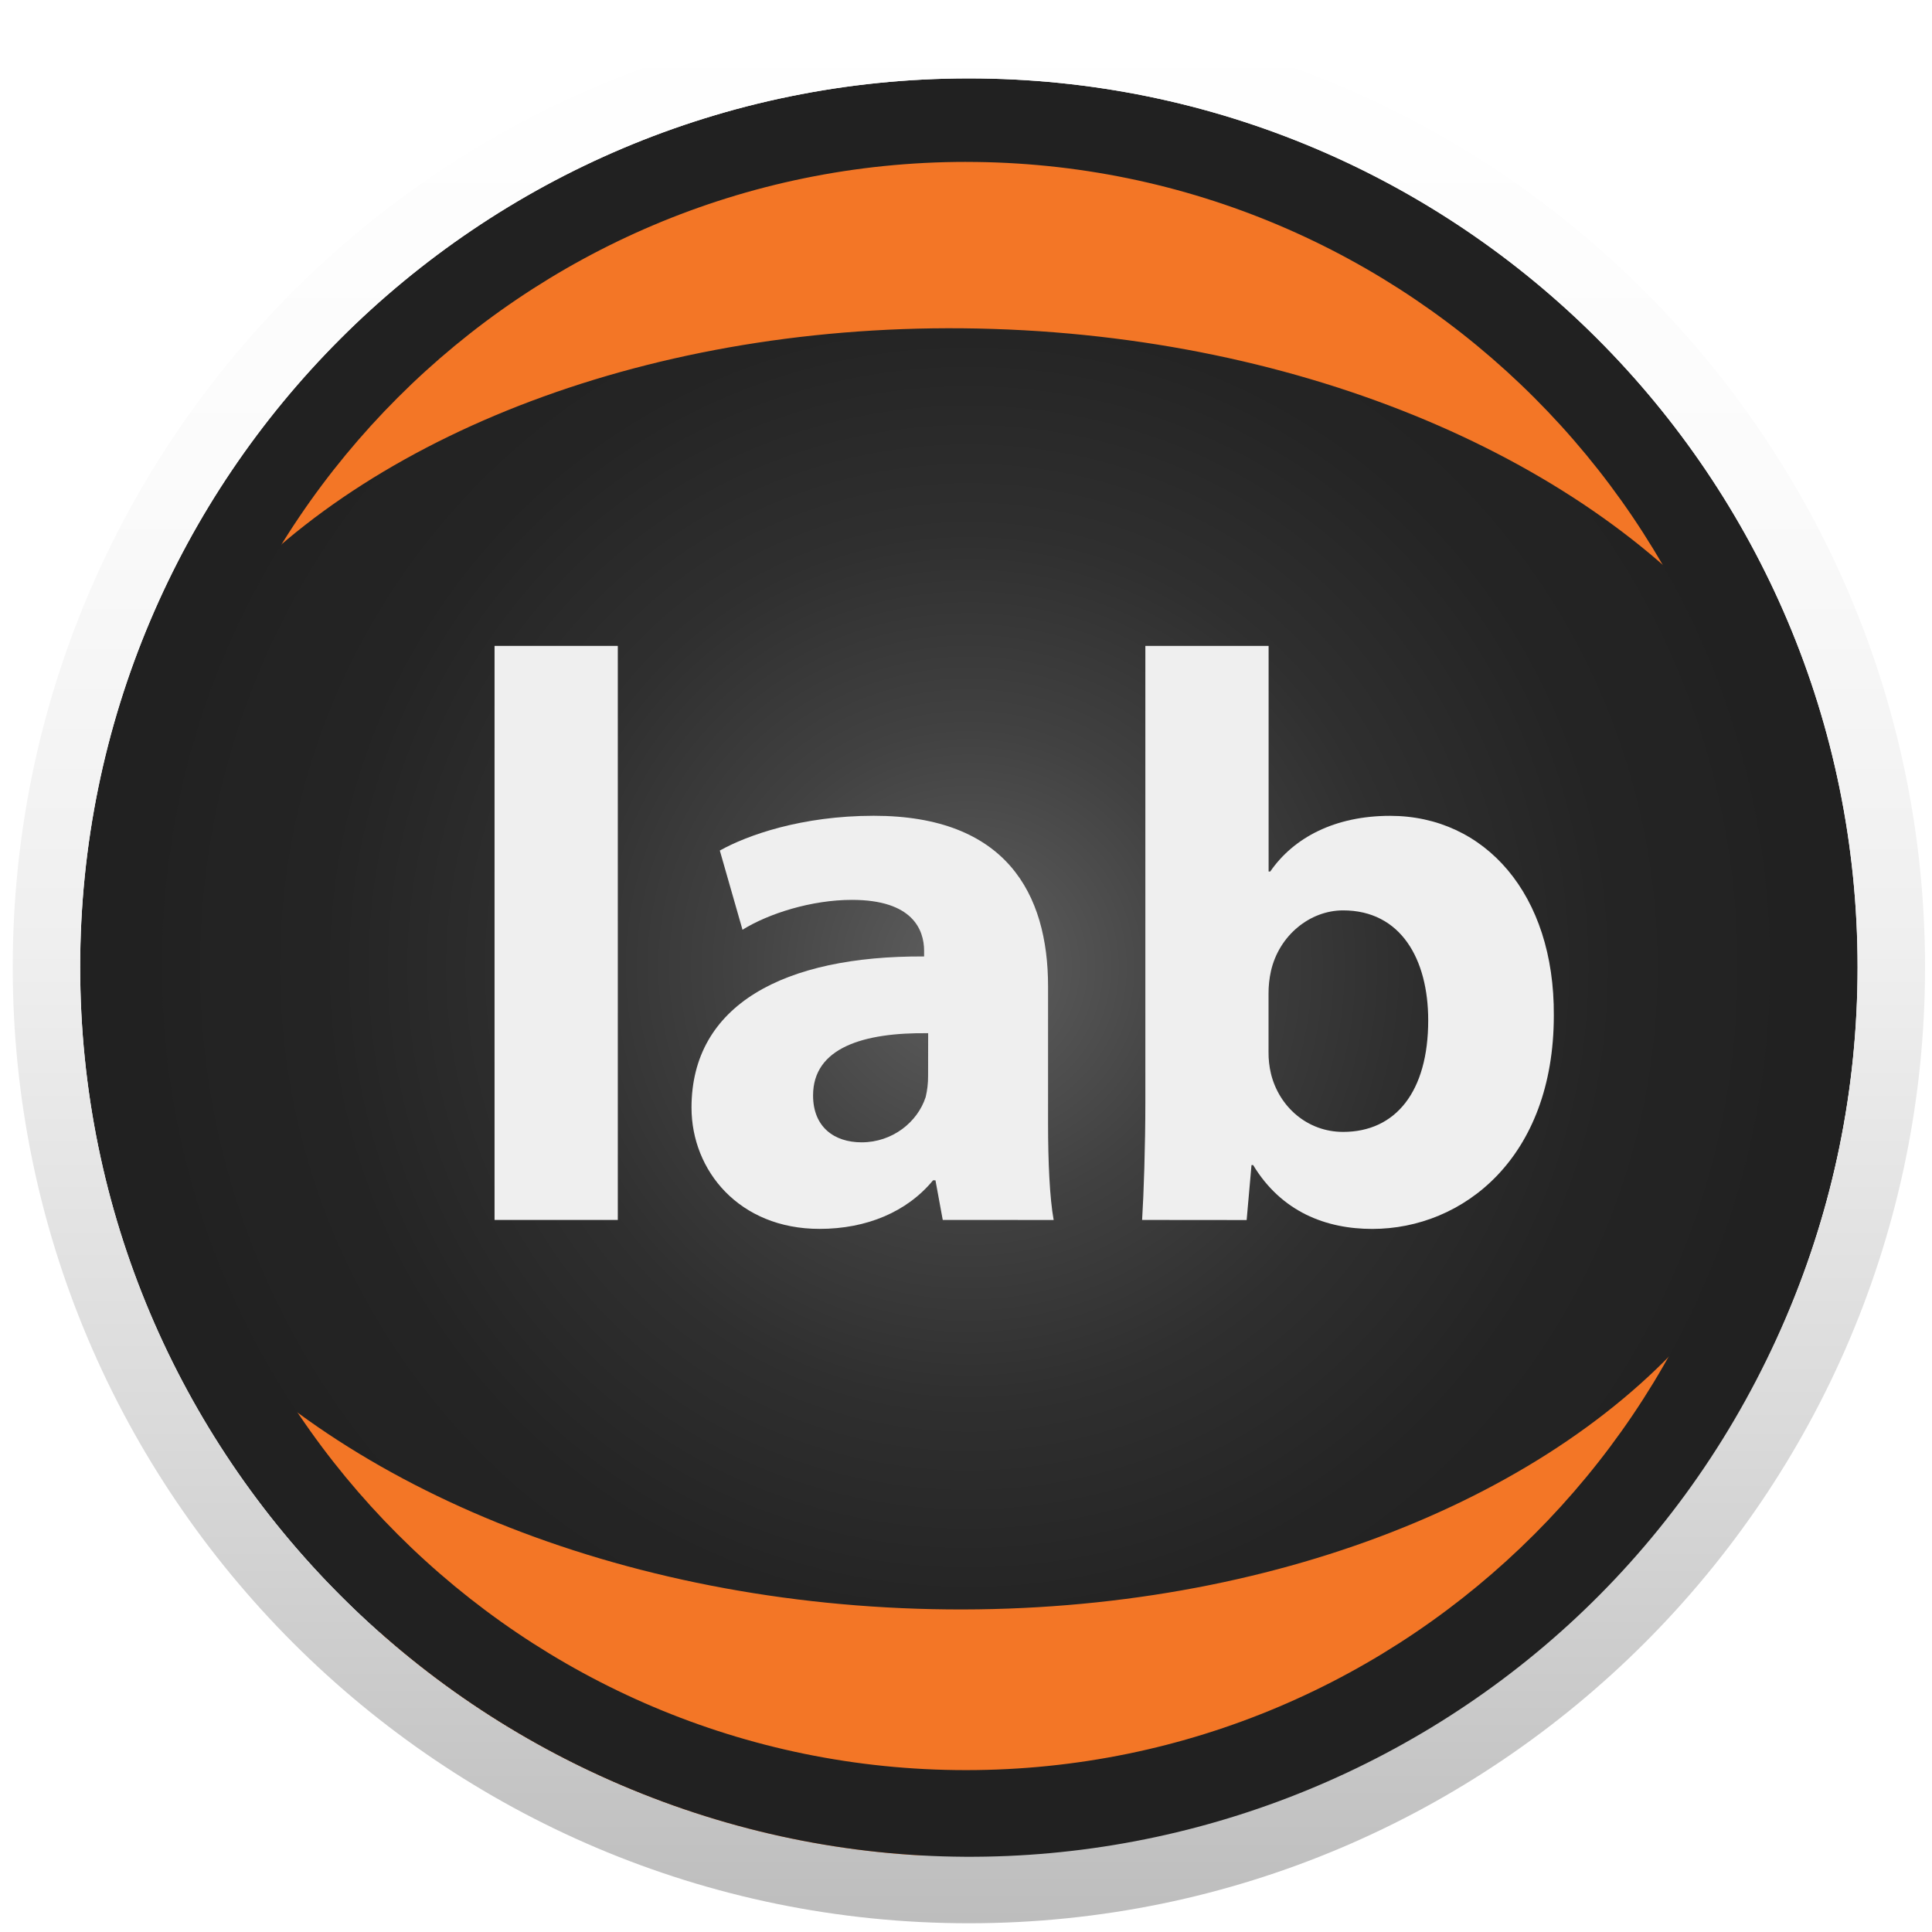
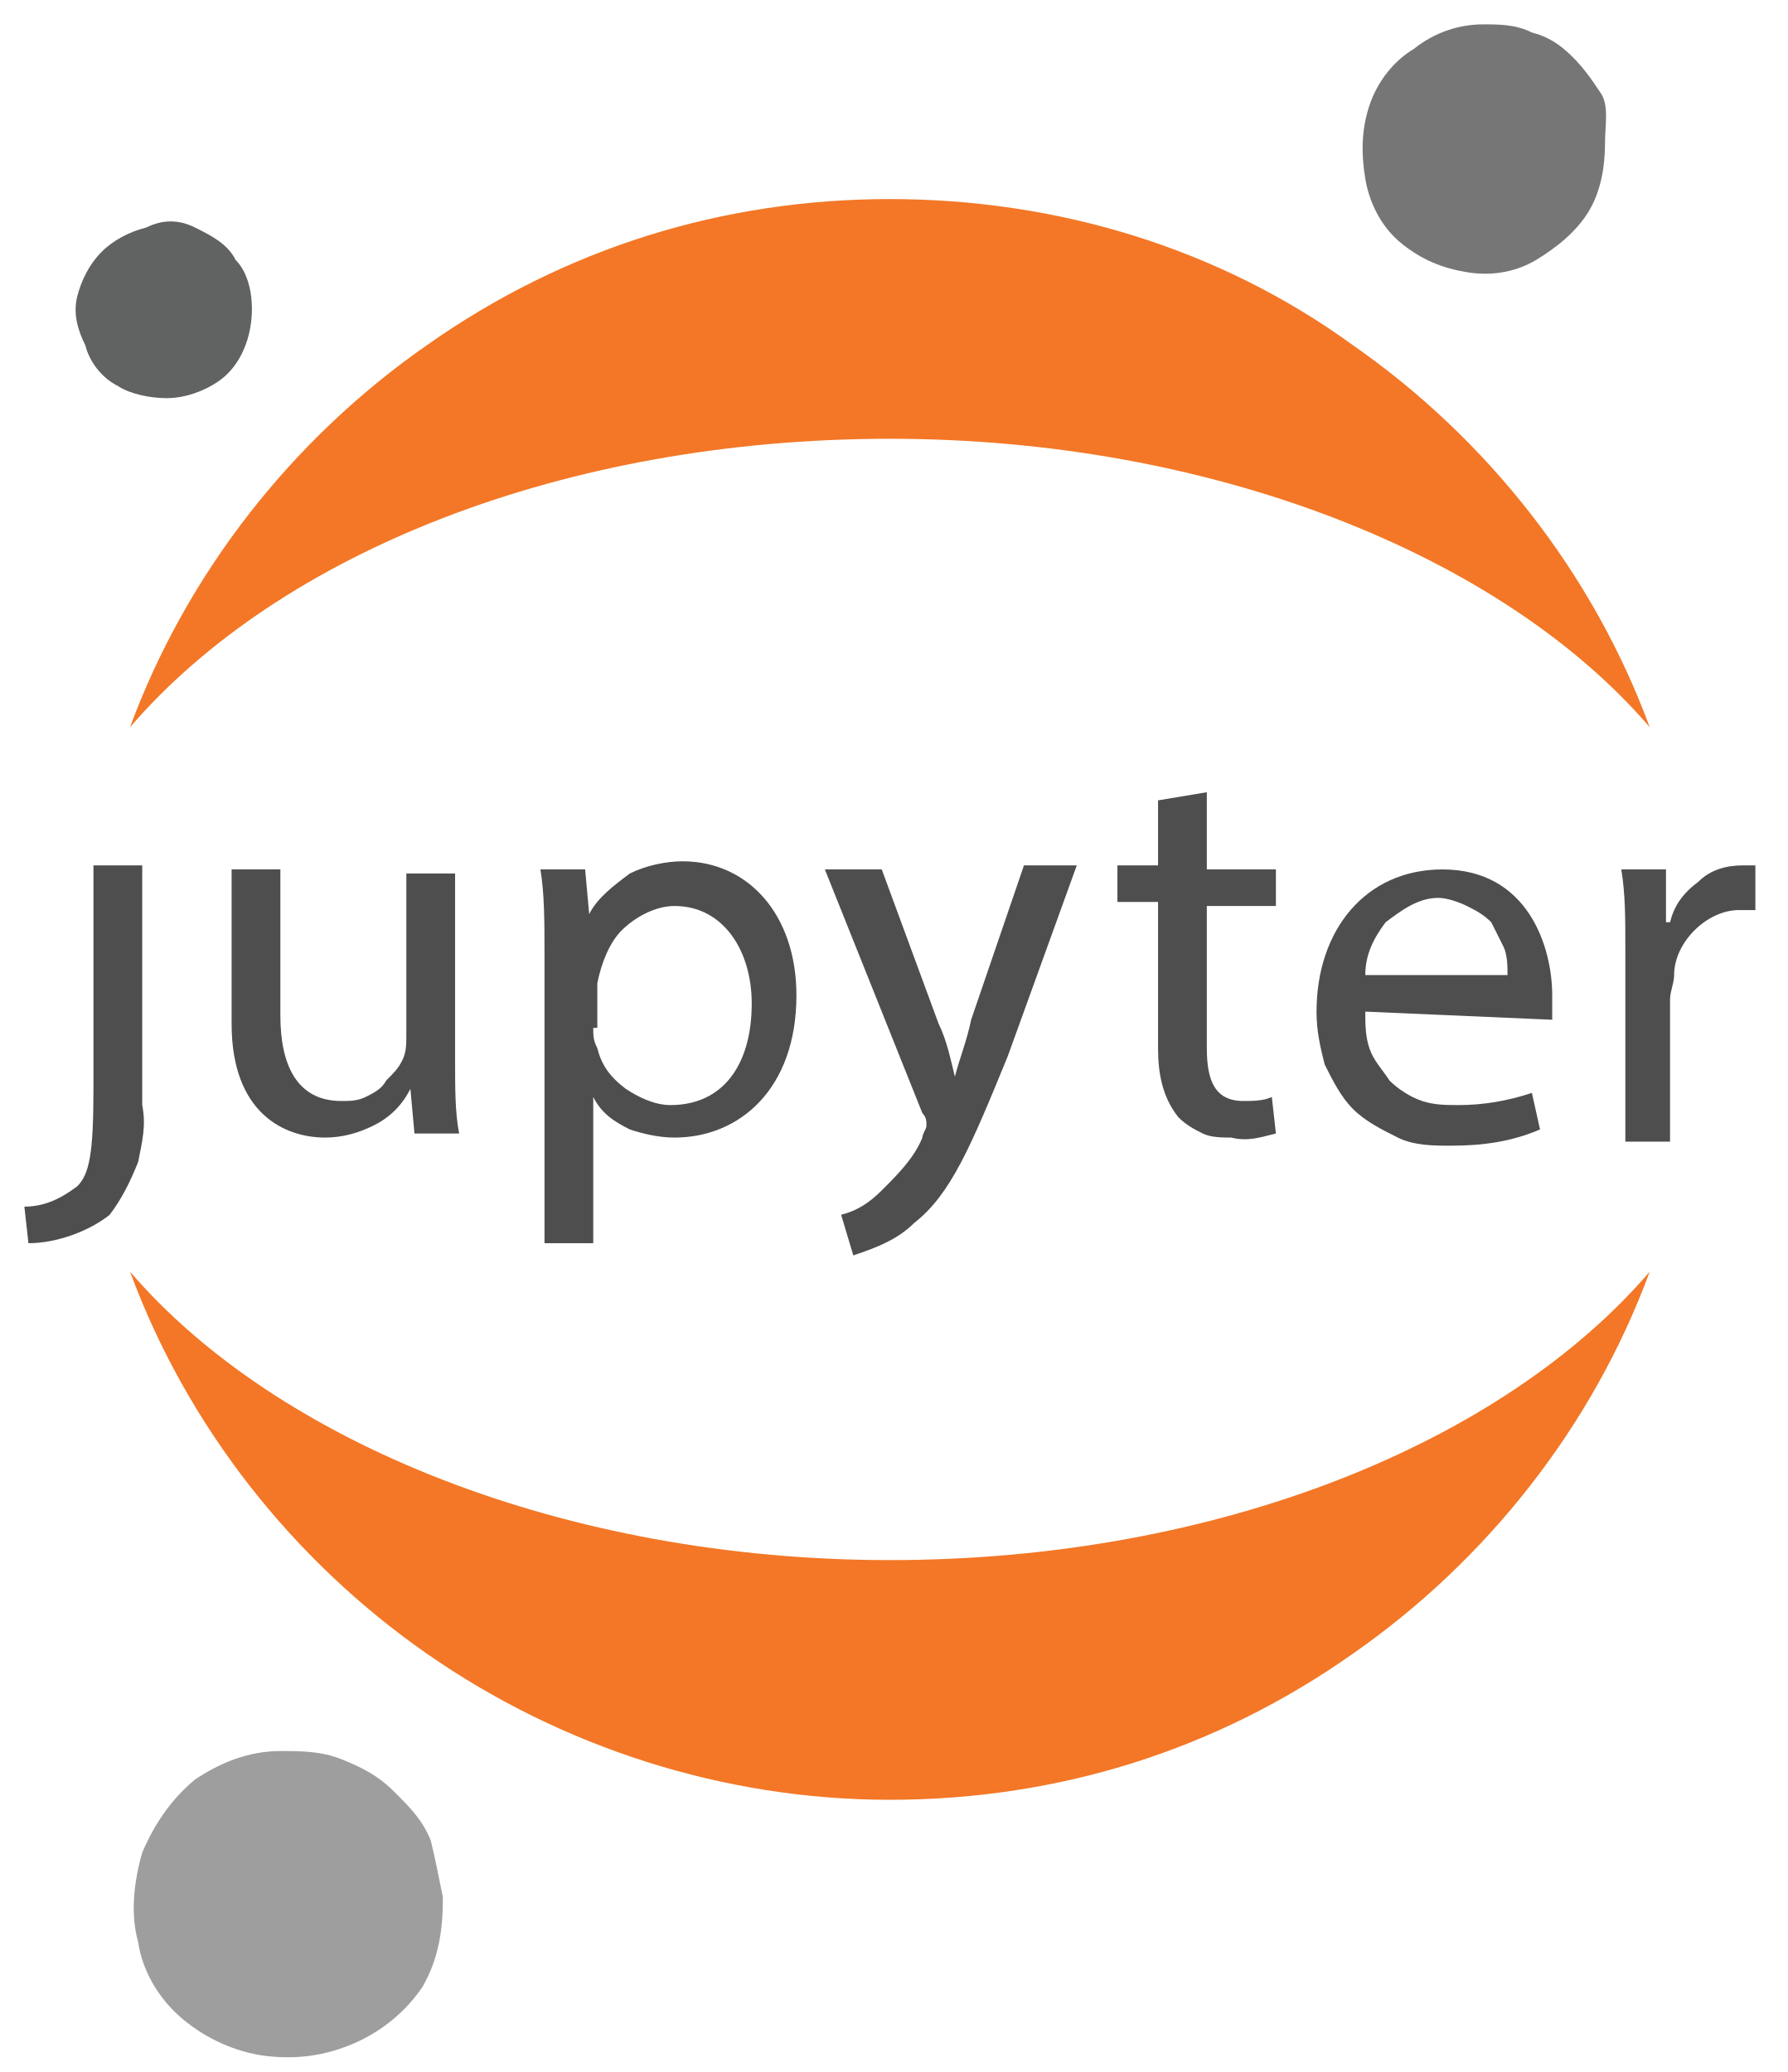
- <svg xmlns="http://www.w3.org/2000/svg" xmlns:xlink="http://www.w3.org/1999/xlink" width="1034.54" height="1034.53" viewBox="0 0 1034.54 1034.53">
-   <defs>
-     <radialGradient id="radial-gradient" cx="4502.02" cy="7209.75" r="7.44" gradientTransform="translate(-6690.76 5019.88) rotate(-90)" gradientUnits="userSpaceOnUse">
-       <stop offset="0" stop-color="#616161" />
-       <stop offset="0.05" stop-color="#5a5a5a" />
-       <stop offset="0.27" stop-color="#414141" />
-       <stop offset="0.49" stop-color="#2f2f2f" />
-       <stop offset="0.73" stop-color="#242424" />
-       <stop offset="1" stop-color="#212121" />
-     </radialGradient>
-     <linearGradient id="linear-gradient" x1="512.17" y1="520" x2="512.17" y2="504" gradientUnits="userSpaceOnUse">
-       <stop offset="0" stop-color="#bdbdbd" />
-       <stop offset="0.01" stop-color="#bebebe" />
-       <stop offset="0.26" stop-color="#dadada" />
-       <stop offset="0.51" stop-color="#efefef" />
-       <stop offset="0.76" stop-color="#fbfbfb" />
-       <stop offset="1" stop-color="#fff" />
-     </linearGradient>
-     <clipPath id="clip-path" transform="translate(6.82 5.86)">
-       <path d="M505.42,508.91h0a7.41,7.41,0,0,1,9.84-3.65h0a7.43,7.43,0,0,1,3.66,9.85h0a7.41,7.41,0,0,1-9.84,3.65h0A7.43,7.43,0,0,1,505.42,508.91Z" style="fill:none" />
-     </clipPath>
-     <radialGradient id="radial-gradient-2" cx="4502.27" cy="7209.33" r="14.87" xlink:href="#radial-gradient" />
-     <linearGradient id="linear-gradient-2" x1="511.75" y1="527.75" x2="511.75" y2="495.75" xlink:href="#linear-gradient" />
-     <clipPath id="clip-path-2" transform="translate(6.82 5.86)">
-       <path d="M498.25,505.58h0a14.83,14.83,0,0,1,19.69-7.29h0a14.87,14.87,0,0,1,7.33,19.7h0a14.83,14.83,0,0,1-19.69,7.29h0A14.87,14.87,0,0,1,498.25,505.58Z" style="fill:none" />
-     </clipPath>
-     <radialGradient id="radial-gradient-3" cx="4501.96" cy="7209.57" r="22.31" gradientTransform="translate(-6690.77 5019.88) rotate(-90)" xlink:href="#radial-gradient" />
-     <linearGradient id="linear-gradient-3" x1="511.99" y1="536.06" x2="511.99" y2="488.06" xlink:href="#linear-gradient" />
-     <clipPath id="clip-path-3" transform="translate(6.82 5.86)">
-       <path d="M491.73,502.8h0a22.25,22.25,0,0,1,29.53-10.94h0a22.31,22.31,0,0,1,11,29.55h0a22.25,22.25,0,0,1-29.53,10.94h0A22.31,22.31,0,0,1,491.73,502.8Z" style="fill:none" />
-     </clipPath>
-     <radialGradient id="radial-gradient-4" cx="4502.02" cy="7209.57" r="29.74" gradientTransform="translate(-6690.77 5019.88) rotate(-90)" xlink:href="#radial-gradient" />
-     <linearGradient id="linear-gradient-4" x1="511.99" y1="544" x2="511.99" y2="480" xlink:href="#linear-gradient" />
-     <clipPath id="clip-path-4" transform="translate(6.82 5.86)">
-       <path d="M485,499.65h0a29.67,29.67,0,0,1,39.38-14.59h0A29.75,29.75,0,0,1,539,524.46h0a29.67,29.67,0,0,1-39.38,14.59h0A29.75,29.75,0,0,1,485,499.65Z" style="fill:none" />
-     </clipPath>
-     <radialGradient id="radial-gradient-5" cx="4501.02" cy="7209.57" r="475.88" gradientTransform="translate(-382.39 1080.49) rotate(-90) scale(0.13 0.12)" xlink:href="#radial-gradient" />
-     <linearGradient id="linear-gradient-5" x1="511.99" y1="576" x2="511.99" y2="448" xlink:href="#linear-gradient" />
-     <clipPath id="clip-path-5" transform="translate(6.82 5.86)">
-       <path d="M458,487.31h0a59.34,59.34,0,0,1,78.75-29.18h0A59.5,59.5,0,0,1,566,536.93h0a59.34,59.34,0,0,1-78.75,29.18h0A59.5,59.5,0,0,1,458,487.31Z" style="fill:none" />
-     </clipPath>
-     <radialGradient id="radial-gradient-6" cx="4501.02" cy="7209.57" r="475.88" gradientTransform="translate(-1283.59 1643.12) rotate(-90) scale(0.25 0.25)" xlink:href="#radial-gradient" />
-     <linearGradient id="linear-gradient-6" x1="511.99" y1="640" x2="511.99" y2="384" xlink:href="#linear-gradient" />
-     <clipPath id="clip-path-6" transform="translate(6.82 5.86)">
-       <path d="M403.93,462.61h0a118.67,118.67,0,0,1,157.5-58.35h0a119,119,0,0,1,58.62,157.6h0a118.67,118.67,0,0,1-157.5,58.35h0A119,119,0,0,1,403.93,462.61Z" style="fill:none" />
-     </clipPath>
-     <radialGradient id="radial-gradient-7" cx="4503.02" cy="7209.57" r="475.88" gradientTransform="translate(-3085.98 2768.37) rotate(-90) scale(0.5 0.5)" xlink:href="#radial-gradient" />
-     <linearGradient id="linear-gradient-7" x1="511.99" y1="767" x2="511.99" y2="255" xlink:href="#linear-gradient" />
-     <clipPath id="clip-path-7" transform="translate(6.82 5.86)">
-       <path d="M295.87,412.22h0C350.47,293,491.51,240.7,610.87,295.52h0c119.36,54.81,171.86,195.93,117.25,315.2h0C673.51,730,532.48,782.24,413.11,727.43h0C293.75,672.61,241.26,531.49,295.87,412.22Z" style="fill:none" />
-     </clipPath>
-     <radialGradient id="radial-gradient-8" cx="4502.02" cy="7209.57" r="475.88" gradientTransform="translate(-6690.77 5019.88) rotate(-90)" xlink:href="#radial-gradient" />
-     <linearGradient id="linear-gradient-8" x1="511.99" y1="1024" x2="511.99" y2="0" xlink:href="#linear-gradient" />
-     <clipPath id="clip-path-8" transform="translate(6.82 5.86)">
-       <path d="M79.74,314.45h0C189,75.91,471-28.59,709.75,81h0c238.73,109.63,343.71,391.87,234.5,630.41h0C835,950,553,1054.48,314.24,944.86h0C75.51,835.23-29.48,553,79.74,314.45Z" style="fill:none" />
-     </clipPath>
-   </defs>
-   <g id="_16X16" data-name="16X16">
-     <rect x="511.55" y="510.43" width="14.87" height="14.87" rx="7.44" ry="7.44" style="fill:url(#radial-gradient)" />
-     <path d="M512.17,504.56a7.44,7.44,0,0,1,7.44,7.44h0a7.44,7.44,0,0,1-7.44,7.44h0a7.44,7.44,0,0,1-7.44-7.44h0a7.44,7.44,0,0,1,7.44-7.44h0m0-.56a8,8,0,1,0,8,8,8,8,0,0,0-8-8Z" transform="translate(6.82 5.86)" style="fill:url(#linear-gradient)" />
-     <g style="clip-path:url(#clip-path)">
-       <g id="Canvas">
-         <g id="logo">
-           <g id="g">
-             <g id="path">
-               <g id="path8_fill" data-name="path8 fill">
-                 <path id="path1_fill" data-name="path1 fill" d="M511.74,517.37a8.39,8.39,0,0,1-6.28-2.69,6.8,6.8,0,0,0,2.36,3.37,6.73,6.73,0,0,0,10.37-3A8.39,8.39,0,0,1,511.74,517.37Z" transform="translate(6.82 5.86)" style="fill:#f37626" />
-               </g>
-             </g>
-             <g id="path-2" data-name="path">
-               <g id="path9_fill" data-name="path9 fill">
-                 <path id="path2_fill" data-name="path2 fill" d="M512.38,506.66a8.39,8.39,0,0,1,6.28,2.69A6.8,6.8,0,0,0,516.3,506a6.73,6.73,0,0,0-10.37,3A8.4,8.4,0,0,1,512.38,506.66Z" transform="translate(6.82 5.86)" style="fill:#f37626" />
-               </g>
-             </g>
-           </g>
-         </g>
-       </g>
-       <path d="M512.15,520.07a8.08,8.08,0,1,1,8.08-8.08A8.09,8.09,0,0,1,512.15,520.07Zm0-14.81a6.73,6.73,0,1,0,6.73,6.73A6.74,6.74,0,0,0,512.15,505.26Z" transform="translate(6.82 5.86)" style="fill:#212121" />
-     </g>
-     <path d="M508.2,509.31h1v4.8h-1Z" transform="translate(6.82 5.86)" style="fill:#efefef" />
-     <path d="M512,514.12l-.06-.33h0a1.2,1.2,0,0,1-.95.41,1,1,0,0,1-1.07-1c0-.86.77-1.27,1.95-1.26v0c0-.18-.09-.43-.6-.43a1.87,1.87,0,0,0-.92.25l-.19-.66a2.74,2.74,0,0,1,1.29-.29,1.29,1.29,0,0,1,1.46,1.43v1.15a5.12,5.12,0,0,0,0,.8Zm-.12-1.56c-.54,0-1,.12-1,.52a.37.37,0,0,0,.41.39.56.56,0,0,0,.54-.38.74.74,0,0,0,0-.18Z" transform="translate(6.82 5.86)" style="fill:#efefef" />
-     <path d="M513.62,514.12c0-.22,0-.62,0-1v-3.81h1v1.89h0a1.17,1.17,0,0,1,1-.47c.79,0,1.38.66,1.37,1.67a1.59,1.59,0,0,1-1.52,1.79,1.1,1.1,0,0,1-1-.53h0l0,.46Zm1.06-1.41a.75.75,0,0,0,0,.18.62.62,0,0,0,.6.49c.44,0,.71-.34.71-.93s-.23-.92-.71-.92a.64.64,0,0,0-.6.51.85.85,0,0,0,0,.19Z" transform="translate(6.82 5.86)" style="fill:#efefef" />
+ <svg xmlns="http://www.w3.org/2000/svg" version="1.1" id="Layer_1" x="0px" y="0px" viewBox="0 0 44 51" style="enable-background:new 0 0 44 51;" xml:space="preserve">
+   <style type="text/css">
+ 	.st0{fill:#4E4E4E;}
+ 	.st1{fill:#767677;}
+ 	.st2{fill:#F37726;}
+ 	.st3{fill:#9E9E9E;}
+ 	.st4{fill:#616262;}
+ </style>
+   <g id="g">
+     <path id="path0_fill" class="st0" d="M2.3,26.8c0,1.6-0.1,2.1-0.4,2.4c-0.4,0.3-0.8,0.5-1.3,0.5l0.1,0.9c0.7,0,1.5-0.3,2-0.7   c0.3-0.4,0.5-0.8,0.7-1.3c0.1-0.5,0.2-0.9,0.1-1.4v-5.9H2.3V26.8L2.3,26.8z" />
+     <path id="path1_fill" class="st0" d="M11.2,26.1c0,0.7,0,1.3,0.1,1.8h-1.1l-0.1-1.1c-0.2,0.4-0.5,0.7-0.9,0.9   c-0.4,0.2-0.8,0.3-1.2,0.3c-1,0-2.3-0.6-2.3-2.8v-3.8h1.2V25c0,1.2,0.4,2.1,1.5,2.1c0.2,0,0.4,0,0.6-0.1s0.4-0.2,0.5-0.4   c0.2-0.2,0.3-0.3,0.4-0.5c0.1-0.2,0.1-0.4,0.1-0.6v-4h1.2L11.2,26.1L11.2,26.1z" />
+     <path id="path2_fill" class="st0" d="M13.4,23.5c0-0.8,0-1.5-0.1-2.1h1.1l0.1,1.1c0.2-0.4,0.6-0.7,1-1c0.4-0.2,0.9-0.3,1.3-0.3   c1.6,0,2.8,1.3,2.8,3.3c0,2.3-1.4,3.5-3,3.5c-0.4,0-0.8-0.1-1.1-0.2c-0.4-0.2-0.7-0.4-0.9-0.8l0,0v3.6h-1.2V23.5L13.4,23.5z    M14.6,25.3c0,0.2,0,0.3,0.1,0.5c0.1,0.4,0.3,0.7,0.7,1c0.3,0.2,0.7,0.4,1.1,0.4c1.3,0,2-1,2-2.5c0-1.3-0.7-2.4-1.9-2.4   c-0.5,0-1,0.3-1.3,0.6s-0.5,0.8-0.6,1.3V25.3z" />
+     <path id="path3_fill" class="st0" d="M21.7,21.4l1.4,3.8c0.2,0.4,0.3,0.9,0.4,1.3c0.1-0.4,0.3-0.9,0.4-1.4l1.3-3.8h1.3L24.8,26   c-0.9,2.2-1.4,3.4-2.3,4.1c-0.4,0.4-0.9,0.6-1.5,0.8l-0.3-1c0.4-0.1,0.7-0.3,1-0.6c0.4-0.4,0.8-0.8,1-1.3c0-0.1,0.1-0.2,0.1-0.3   c0-0.1,0-0.2-0.1-0.3l-2.4-6L21.7,21.4L21.7,21.4z" />
+     <path id="path4_fill" class="st0" d="M29.7,19.5v1.9h1.7v0.9h-1.7v3.5c0,0.8,0.2,1.3,0.9,1.3c0.2,0,0.5,0,0.7-0.1l0.1,0.9   C31,28,30.7,28.1,30.3,28c-0.2,0-0.5,0-0.7-0.1c-0.2-0.1-0.4-0.2-0.6-0.4c-0.4-0.5-0.5-1.1-0.5-1.7v-3.6h-1v-0.9h1v-1.6L29.7,19.5z   " />
+     <path id="path5_fill" class="st0" d="M33.6,24.9c0,0.3,0,0.6,0.1,0.9c0.1,0.3,0.3,0.5,0.5,0.8c0.2,0.2,0.5,0.4,0.8,0.5   c0.3,0.1,0.6,0.1,0.9,0.1c0.6,0,1.2-0.1,1.8-0.3l0.2,0.9c-0.7,0.3-1.4,0.4-2.2,0.4c-0.4,0-0.9,0-1.3-0.2c-0.4-0.2-0.8-0.4-1.1-0.7   c-0.3-0.3-0.5-0.7-0.7-1.1c-0.1-0.4-0.2-0.8-0.2-1.3c0-2,1.2-3.5,3.1-3.5c2.1,0,2.7,1.9,2.7,3.1c0,0.2,0,0.4,0,0.6L33.6,24.9   L33.6,24.9z M37.1,24c0-0.2,0-0.5-0.1-0.7c-0.1-0.2-0.2-0.4-0.3-0.6c-0.2-0.2-0.4-0.3-0.6-0.4c-0.2-0.1-0.5-0.2-0.7-0.2   c-0.5,0-0.9,0.3-1.3,0.6c-0.3,0.4-0.5,0.8-0.5,1.3H37.1z" />
+     <path id="path6_fill" class="st0" d="M40,23.4c0-0.8,0-1.4-0.1-2H41v1.3h0.1c0.1-0.4,0.3-0.7,0.7-1c0.3-0.3,0.7-0.4,1.1-0.4   c0.1,0,0.2,0,0.3,0v1.1c-0.1,0-0.3,0-0.4,0c-0.4,0-0.8,0.2-1.1,0.5c-0.3,0.3-0.5,0.7-0.5,1.1c0,0.2-0.1,0.4-0.1,0.6v3.5H40L40,23.4   L40,23.4z" />
  </g>
-   <g id="_32x32" data-name="32x32">
-     <rect x="503.7" y="502.74" width="29.74" height="29.74" rx="14.87" ry="14.87" style="fill:url(#radial-gradient-2)" />
-     <path d="M511.75,496.88a14.87,14.87,0,0,1,14.87,14.87h0a14.87,14.87,0,0,1-14.87,14.87h0a14.87,14.87,0,0,1-14.87-14.87h0a14.87,14.87,0,0,1,14.87-14.87h0m0-1.13a16,16,0,1,0,16,16,16,16,0,0,0-16-16Z" transform="translate(6.82 5.86)" style="fill:url(#linear-gradient-2)" />
-     <g style="clip-path:url(#clip-path-2)">
-       <g id="Canvas-2" data-name="Canvas">
-         <g id="logo-2" data-name="logo">
-           <g id="g-2" data-name="g">
-             <g id="path-3" data-name="path">
-               <g id="path8_fill-2" data-name="path8 fill">
-                 <path id="path1_fill-2" data-name="path1 fill" d="M510.89,522.49c-5.47-.18-10.18-2.33-12.57-5.37a13.59,13.59,0,0,0,4.72,6.75,13.45,13.45,0,0,0,20.73-5.92C521.2,520.82,516.36,522.67,510.89,522.49Z" transform="translate(6.82 5.86)" style="fill:#f37626" />
-               </g>
-             </g>
-             <g id="path-4" data-name="path">
-               <g id="path9_fill-2" data-name="path9 fill">
-                 <path id="path2_fill-2" data-name="path2 fill" d="M512.16,501.07c5.47.18,10.18,2.33,12.57,5.37A13.59,13.59,0,0,0,520,499.7a13.45,13.45,0,0,0-20.73,5.92C501.86,502.75,506.69,500.9,512.16,501.07Z" transform="translate(6.82 5.86)" style="fill:#f37626" />
-               </g>
-             </g>
-           </g>
-         </g>
-       </g>
-       <path d="M511.71,527.9a16.16,16.16,0,1,1,16.16-16.16A16.18,16.18,0,0,1,511.71,527.9Zm0-29.62a13.46,13.46,0,1,0,13.46,13.46A13.47,13.47,0,0,0,511.71,498.28Z" transform="translate(6.82 5.86)" style="fill:#212121" />
-     </g>
-     <path d="M503.81,506.38h2.06V516h-2.06Z" transform="translate(6.82 5.86)" style="fill:#efefef" />
-     <path d="M511.31,516l-.12-.66h0a2.39,2.39,0,0,1-1.9.81,2,2,0,0,1-2.14-2c0-1.72,1.55-2.54,3.89-2.53v-.09c0-.35-.19-.85-1.21-.85a3.74,3.74,0,0,0-1.83.5l-.38-1.33a5.49,5.49,0,0,1,2.58-.58,2.58,2.58,0,0,1,2.92,2.85v2.3a10.23,10.23,0,0,0,.09,1.61Zm-.24-3.12c-1.08,0-1.93.24-1.93,1a.74.74,0,0,0,.81.78,1.13,1.13,0,0,0,1.07-.76,1.47,1.47,0,0,0,0-.35Z" transform="translate(6.82 5.86)" style="fill:#efefef" />
-     <path d="M514.65,516c0-.43.05-1.23.05-2v-7.63h2.06v3.77h0a2.34,2.34,0,0,1,2-.93c1.59,0,2.75,1.31,2.74,3.34,0,2.38-1.52,3.57-3,3.57a2.2,2.2,0,0,1-2-1.07h0l-.08.92Zm2.12-2.81a1.5,1.5,0,0,0,0,.37,1.25,1.25,0,0,0,1.21,1c.88,0,1.42-.68,1.42-1.87,0-1-.46-1.84-1.42-1.84a1.28,1.28,0,0,0-1.21,1,1.7,1.7,0,0,0,0,.38Z" transform="translate(6.82 5.86)" style="fill:#efefef" />
-   </g>
-   <g id="_48x48" data-name="48x48">
-     <rect x="496.5" y="495.61" width="44.61" height="44.61" rx="22.31" ry="22.31" style="fill:url(#radial-gradient-3)" />
-     <path d="M512,489.75a22.31,22.31,0,0,1,22.31,22.31h0A22.31,22.31,0,0,1,512,534.37h0a22.31,22.31,0,0,1-22.31-22.31h0A22.31,22.31,0,0,1,512,489.75h0m0-1.69a24,24,0,1,0,24,24,24,24,0,0,0-24-24Z" transform="translate(6.82 5.86)" style="fill:url(#linear-gradient-3)" />
-     <g style="clip-path:url(#clip-path-3)">
-       <g id="Canvas-3" data-name="Canvas">
-         <g id="logo-3" data-name="logo">
-           <g id="g-3" data-name="g">
-             <g id="path-5" data-name="path">
-               <g id="path8_fill-3" data-name="path8 fill">
-                 <path id="path1_fill-3" data-name="path1 fill" d="M510.7,528.16c-8.2-.27-15.27-3.5-18.85-8.06a20.39,20.39,0,0,0,7.07,10.12,20.18,20.18,0,0,0,31.1-8.89C526.16,525.66,518.9,528.43,510.7,528.16Z" transform="translate(6.82 5.86)" style="fill:#f37626" />
-               </g>
-             </g>
-             <g id="path-6" data-name="path">
-               <g id="path9_fill-3" data-name="path9 fill">
-                 <path id="path2_fill-3" data-name="path2 fill" d="M512.6,496c8.2.27,15.27,3.5,18.85,8.06A20.39,20.39,0,0,0,524.38,494a20.18,20.18,0,0,0-31.1,8.89C497.15,498.55,504.4,495.78,512.6,496Z" transform="translate(6.82 5.86)" style="fill:#f37626" />
-               </g>
-             </g>
-           </g>
-         </g>
-       </g>
-       <path d="M511.92,536.28A24.25,24.25,0,1,1,536.17,512,24.27,24.27,0,0,1,511.92,536.28Zm0-44.43A20.18,20.18,0,1,0,532.1,512,20.21,20.21,0,0,0,511.92,491.85Z" transform="translate(6.82 5.86)" style="fill:#212121" />
-     </g>
-     <path d="M500.08,504h3.09v14.41h-3.09Z" transform="translate(6.82 5.86)" style="fill:#efefef" />
-     <path d="M511.33,518.41l-.18-1h-.06a3.59,3.59,0,0,1-2.85,1.22,3,3,0,0,1-3.21-3c0-2.58,2.32-3.81,5.84-3.79v-.14c0-.53-.28-1.28-1.81-1.28a5.61,5.61,0,0,0-2.75.75l-.57-2a8.23,8.23,0,0,1,3.87-.87c3.32,0,4.37,1.95,4.37,4.28V516a15.35,15.35,0,0,0,.14,2.41Zm-.37-4.69c-1.63,0-2.89.37-2.89,1.56a1.11,1.11,0,0,0,1.22,1.18,1.69,1.69,0,0,0,1.61-1.14,2.21,2.21,0,0,0,.06-.53Z" transform="translate(6.82 5.86)" style="fill:#efefef" />
-     <path d="M516.34,518.41c0-.65.08-1.85.08-3V504h3.09v5.66h0a3.51,3.51,0,0,1,3-1.4c2.38,0,4.13,2,4.11,5,0,3.57-2.28,5.36-4.56,5.36a3.3,3.3,0,0,1-3-1.6h0l-.12,1.38Zm3.17-4.22a2.25,2.25,0,0,0,.06.55,1.87,1.87,0,0,0,1.81,1.46c1.32,0,2.14-1,2.14-2.8,0-1.54-.69-2.76-2.14-2.76a1.92,1.92,0,0,0-1.81,1.52,2.55,2.55,0,0,0-.06.57Z" transform="translate(6.82 5.86)" style="fill:#efefef" />
-   </g>
-   <g id="_64x64" data-name="64x64">
-     <rect x="489.06" y="488.12" width="59.48" height="59.48" rx="29.74" ry="29.74" style="fill:url(#radial-gradient-4)" />
-     <path d="M512,482.26A29.74,29.74,0,0,1,541.73,512h0A29.74,29.74,0,0,1,512,541.74h0A29.74,29.74,0,0,1,482.25,512h0A29.74,29.74,0,0,1,512,482.26h0m0-2.26a32,32,0,1,0,32,32,32,32,0,0,0-32-32Z" transform="translate(6.82 5.86)" style="fill:url(#linear-gradient-4)" />
-     <g style="clip-path:url(#clip-path-4)">
-       <g id="Canvas-4" data-name="Canvas">
-         <g id="logo-4" data-name="logo">
-           <g id="g-4" data-name="g">
-             <g id="path-8" data-name="path">
-               <g id="path8_fill-5" data-name="path8 fill">
-                 <path id="path1_fill-4" data-name="path1 fill" d="M510.27,533.47c-10.94-.35-20.36-4.66-25.13-10.75a27.18,27.18,0,0,0,9.43,13.5A26.91,26.91,0,0,0,536,524.37C530.88,530.14,521.21,533.83,510.27,533.47Z" transform="translate(6.82 5.86)" style="fill:#f37626" />
-               </g>
-             </g>
-             <g id="path-9" data-name="path">
-               <g id="path9_fill-4" data-name="path9 fill">
-                 <path id="path2_fill-4" data-name="path2 fill" d="M512.81,490.64c10.94.35,20.36,4.66,25.13,10.75a27.18,27.18,0,0,0-9.43-13.5A26.91,26.91,0,0,0,487,499.74C492.2,494,501.87,490.29,512.81,490.64Z" transform="translate(6.82 5.86)" style="fill:#f37626" />
-               </g>
-             </g>
-           </g>
-         </g>
-       </g>
-       <path d="M511.9,544.29A32.33,32.33,0,1,1,544.22,512,32.37,32.37,0,0,1,511.9,544.29Zm0-59.24A26.91,26.91,0,1,0,538.81,512,26.94,26.94,0,0,0,511.9,485.05Z" transform="translate(6.82 5.86)" style="fill:#212121" />
-     </g>
-     <path d="M496.11,501.25h4.12v19.21h-4.12Z" transform="translate(6.82 5.86)" style="fill:#efefef" />
-     <path d="M511.11,520.46l-.24-1.33h-.08a4.78,4.78,0,0,1-3.8,1.62,4.06,4.06,0,0,1-4.29-4.06c0-3.44,3.09-5.09,7.78-5.06v-.19c0-.7-.38-1.7-2.41-1.7a7.48,7.48,0,0,0-3.66,1l-.76-2.65a11,11,0,0,1,5.15-1.16c4.42,0,5.83,2.6,5.83,5.71v4.6a20.46,20.46,0,0,0,.19,3.22Zm-.49-6.25c-2.17,0-3.85.49-3.85,2.08a1.48,1.48,0,0,0,1.63,1.57,2.25,2.25,0,0,0,2.14-1.52,2.94,2.94,0,0,0,.08-.7Z" transform="translate(6.82 5.86)" style="fill:#efefef" />
-     <path d="M517.79,520.46c.05-.87.11-2.46.11-3.95V501.25H522v7.55h.05a4.68,4.68,0,0,1,4-1.87c3.17,0,5.51,2.62,5.48,6.68,0,4.76-3,7.14-6.08,7.14a4.4,4.4,0,0,1-4-2.14h-.05l-.16,1.84Zm4.23-5.63a3,3,0,0,0,.08.73,2.49,2.49,0,0,0,2.41,1.95c1.76,0,2.85-1.35,2.85-3.73,0-2.06-.92-3.68-2.85-3.68a2.55,2.55,0,0,0-2.41,2,3.41,3.41,0,0,0-.08.76Z" transform="translate(6.82 5.86)" style="fill:#efefef" />
-   </g>
-   <g id="_128x128" data-name="128x128">
-     <rect x="459.32" y="458.38" width="118.97" height="118.97" rx="59.48" ry="59.48" style="fill:url(#radial-gradient-5)" />
-     <path d="M512,452.52A59.48,59.48,0,0,1,571.48,512h0A59.48,59.48,0,0,1,512,571.48h0A59.48,59.48,0,0,1,452.51,512h0A59.48,59.48,0,0,1,512,452.52h0m0-4.52a64,64,0,1,0,64,64,64.07,64.07,0,0,0-64-64Z" transform="translate(6.82 5.86)" style="fill:url(#linear-gradient-5)" />
-     <g style="clip-path:url(#clip-path-5)">
-       <g id="Canvas-5" data-name="Canvas">
-         <g id="logo-5" data-name="logo">
-           <g id="g-5" data-name="g">
-             <g id="path-11" data-name="path">
-               <g id="path8_fill-7" data-name="path8 fill">
-                 <path id="path1_fill-5" data-name="path1 fill" d="M508.55,554.95c-21.87-.71-40.72-9.33-50.26-21.49a54.36,54.36,0,0,0,18.86,27,53.82,53.82,0,0,0,82.93-23.7C549.78,548.27,530.42,555.66,508.55,554.95Z" transform="translate(6.82 5.86)" style="fill:#f37626" />
-               </g>
-             </g>
-             <g id="path-12" data-name="path">
-               <g id="path9_fill-5" data-name="path9 fill">
-                 <path id="path2_fill-5" data-name="path2 fill" d="M513.63,469.29c21.87.71,40.72,9.33,50.26,21.49a54.36,54.36,0,0,0-18.86-27,53.82,53.82,0,0,0-82.93,23.7C472.4,476,491.76,468.58,513.63,469.29Z" transform="translate(6.82 5.86)" style="fill:#f37626" />
-               </g>
-             </g>
-           </g>
-         </g>
-       </g>
-       <path d="M511.8,576.58a64.66,64.66,0,1,1,64.66-64.66A64.73,64.73,0,0,1,511.8,576.58Zm0-118.48a53.82,53.82,0,1,0,53.82,53.82A53.88,53.88,0,0,0,511.8,458.1Z" transform="translate(6.82 5.86)" style="fill:#212121" />
-     </g>
-     <path d="M480.24,490.51h8.25v38.42h-8.25Z" transform="translate(6.82 5.86)" style="fill:#efefef" />
-     <path d="M510.24,528.92l-.49-2.65h-.16a9.57,9.57,0,0,1-7.59,3.25c-5.37,0-8.57-3.9-8.57-8.12,0-6.87,6.18-10.17,15.57-10.12v-.38c0-1.41-.76-3.41-4.83-3.41a15,15,0,0,0-7.32,2l-1.52-5.3a22,22,0,0,1,10.31-2.33c8.84,0,11.66,5.19,11.66,11.42v9.2a40.93,40.93,0,0,0,.38,6.44Zm-1-12.5c-4.34-.05-7.7,1-7.7,4.17a3,3,0,0,0,3.25,3.14,4.5,4.5,0,0,0,4.29-3,5.89,5.89,0,0,0,.16-1.41Z" transform="translate(6.82 5.86)" style="fill:#efefef" />
-     <path d="M523.59,528.92c.11-1.73.22-4.92.22-7.9V490.51H532v15.1h.11c1.57-2.27,4.34-3.73,8-3.73,6.35,0,11,5.25,11,13.36,0,9.52-6.08,14.28-12.15,14.28a8.81,8.81,0,0,1-8-4.27h-.11l-.33,3.68ZM532,517.67a6,6,0,0,0,.16,1.46A5,5,0,0,0,537,523c3.53,0,5.7-2.71,5.7-7.47,0-4.11-1.84-7.36-5.7-7.36a5.11,5.11,0,0,0-4.83,4.06,6.81,6.81,0,0,0-.16,1.51Z" transform="translate(6.82 5.86)" style="fill:#efefef" />
-   </g>
-   <g id="_256x256" data-name="256x256">
-     <rect x="399.84" y="398.89" width="237.94" height="237.94" rx="118.97" ry="118.97" style="fill:url(#radial-gradient-6)" />
-     <path d="M512,393A119,119,0,0,1,631,512h0A119,119,0,0,1,512,631h0A119,119,0,0,1,393,512h0A119,119,0,0,1,512,393h0m0-9A128,128,0,1,0,640,512,128.14,128.14,0,0,0,512,384Z" transform="translate(6.82 5.86)" style="fill:url(#linear-gradient-6)" />
-     <g style="clip-path:url(#clip-path-6)">
-       <g id="Canvas-6" data-name="Canvas">
-         <g id="logo-6" data-name="logo">
-           <g id="g-6" data-name="g">
-             <g id="path-14" data-name="path">
-               <g id="path8_fill-9" data-name="path8 fill">
-                 <path id="path1_fill-6" data-name="path1 fill" d="M505.11,597.9c-43.74-1.42-81.44-18.66-100.52-43a108.73,108.73,0,0,0,37.73,54,107.63,107.63,0,0,0,165.87-47.4C587.56,584.54,548.85,599.31,505.11,597.9Z" transform="translate(6.82 5.86)" style="fill:#f37626" />
-               </g>
-             </g>
-             <g id="path-15" data-name="path">
-               <g id="path9_fill-6" data-name="path9 fill">
-                 <path id="path2_fill-6" data-name="path2 fill" d="M515.26,426.57c43.74,1.42,81.44,18.66,100.52,43a108.73,108.73,0,0,0-37.73-54A107.63,107.63,0,0,0,412.19,463C432.81,440,471.52,425.16,515.26,426.57Z" transform="translate(6.82 5.86)" style="fill:#f37626" />
-               </g>
-             </g>
-           </g>
-         </g>
-       </g>
-       <path d="M511.61,641.17A129.32,129.32,0,1,1,640.92,511.85,129.46,129.46,0,0,1,511.61,641.17Zm0-237A107.64,107.64,0,1,0,619.25,511.85,107.76,107.76,0,0,0,511.61,404.21Z" transform="translate(6.82 5.86)" style="fill:#212121" />
-     </g>
-     <path d="M448.48,469H465v76.84H448.48Z" transform="translate(6.82 5.86)" style="fill:#efefef" />
-     <path d="M508.48,545.85l-1-5.3h-.33c-3.47,4.22-8.9,6.49-15.19,6.49-10.74,0-17.14-7.79-17.14-16.23,0-13.74,12.37-20.35,31.14-20.24v-.76c0-2.81-1.52-6.82-9.66-6.82a29.9,29.9,0,0,0-14.65,4l-3-10.61c3.69-2.06,11-4.65,20.61-4.65,17.68,0,23.33,10.39,23.33,22.84V533a81.86,81.86,0,0,0,.76,12.88Zm-2-25c-8.68-.11-15.41,1.95-15.41,8.33,0,4.22,2.82,6.28,6.51,6.28a9,9,0,0,0,8.57-6.06,11.78,11.78,0,0,0,.33-2.81Z" transform="translate(6.82 5.86)" style="fill:#efefef" />
-     <path d="M535.18,545.85c.22-3.46.43-9.85.43-15.8V469H552.1v30.19h.22c3.15-4.55,8.68-7.47,16.06-7.47,12.69,0,22,10.5,21.92,26.73,0,19-12.15,28.57-24.3,28.57-6.18,0-12.15-2.27-15.95-8.55h-.22l-.65,7.36Zm16.93-22.51a12,12,0,0,0,.33,2.92,10,10,0,0,0,9.66,7.79c7.05,0,11.39-5.41,11.39-14.93,0-8.22-3.69-14.72-11.39-14.72a10.21,10.21,0,0,0-9.66,8.12,13.62,13.62,0,0,0-.33,3Z" transform="translate(6.82 5.86)" style="fill:#efefef" />
-   </g>
-   <g id="_512x512" data-name="512x512">
-     <rect x="280.87" y="278.92" width="475.88" height="475.88" rx="237.94" ry="237.94" style="fill:url(#radial-gradient-7)" />
-     <path d="M512,273.06c131.41,0,237.94,106.53,237.94,237.94h0c0,131.41-106.53,237.94-237.94,237.94h0c-131.41,0-237.94-106.53-237.94-237.94h0c0-131.41,106.53-237.94,237.94-237.94h0M512,255c-141.16,0-256,114.84-256,256S370.83,767,512,767,768,652.16,768,511,653.15,255,512,255Z" transform="translate(6.82 5.86)" style="fill:url(#linear-gradient-7)" />
-     <g style="clip-path:url(#clip-path-7)">
-       <g id="Canvas-7" data-name="Canvas">
-         <g id="logo-7" data-name="logo">
-           <g id="g-7" data-name="g">
-             <g id="path-17" data-name="path">
-               <g id="path8_fill-11" data-name="path8 fill">
-                 <path id="path1_fill-7" data-name="path1 fill" d="M498.23,682.8c-87.48-2.83-162.88-37.31-201-86a217.45,217.45,0,0,0,75.46,108A215.26,215.26,0,0,0,704.38,610C663.13,656.09,585.72,685.63,498.23,682.8Z" transform="translate(6.82 5.86)" style="fill:#f37626" />
-               </g>
-             </g>
-             <g id="path-18" data-name="path">
-               <g id="path9_fill-7" data-name="path9 fill">
-                 <path id="path2_fill-7" data-name="path2 fill" d="M518.53,340.14c87.49,2.83,162.88,37.31,201,86a217.46,217.46,0,0,0-75.46-108,215.26,215.26,0,0,0-331.74,94.79C353.63,366.95,431,337.31,518.53,340.14Z" transform="translate(6.82 5.86)" style="fill:#f37626" />
-               </g>
-             </g>
-           </g>
-         </g>
-       </g>
-       <path d="M511.22,769.34c-142.61,0-258.63-116-258.63-258.63s116-258.63,258.63-258.63,258.63,116,258.63,258.63S653.83,769.34,511.22,769.34Zm0-473.92c-118.71,0-215.29,96.58-215.29,215.28S392.51,726,511.22,726,726.51,629.41,726.51,510.7,629.93,295.42,511.22,295.42Z" transform="translate(6.82 5.86)" style="fill:#212121" />
-     </g>
-     <path d="M385,425h33V578.7H385Z" transform="translate(6.82 5.86)" style="fill:#efefef" />
-     <path d="M505,578.7l-2-10.61h-.65c-6.94,8.44-17.79,13-30.38,13-21.48,0-34.28-15.58-34.28-32.46,0-27.49,24.74-40.69,62.28-40.47v-1.52c0-5.63-3-13.64-19.31-13.64-10.85,0-22.35,3.68-29.29,8l-6.08-21.21c7.38-4.11,21.92-9.31,41.23-9.31,35.37,0,46.65,20.78,46.65,45.67v36.79c0,10.17.44,19.91,1.52,25.76Zm-3.91-50c-17.36-.22-30.81,3.89-30.81,16.67,0,8.44,5.64,12.55,13,12.55a18,18,0,0,0,17.14-12.12,23.55,23.55,0,0,0,.65-5.63Z" transform="translate(6.82 5.86)" style="fill:#efefef" />
-     <path d="M558.37,578.7c.43-6.93.87-19.7.87-31.6V425h33v60.39h.44c6.29-9.09,17.36-14.93,32.11-14.93,25.39,0,44,21,43.83,53.46,0,38.1-24.3,57.14-48.61,57.14-12.37,0-24.3-4.54-31.9-17.1h-.43l-1.3,14.72Zm33.85-45a24,24,0,0,0,.65,5.84c2.17,8.88,9.76,15.59,19.31,15.59,14.1,0,22.78-10.82,22.78-29.87,0-16.45-7.38-29.44-22.78-29.44-8.9,0-17.14,6.71-19.31,16.23a27.25,27.25,0,0,0-.65,6.06Z" transform="translate(6.82 5.86)" style="fill:#efefef" />
-   </g>
-   <g id="_1024x1024" data-name="1024x1024">
-     <rect x="42.93" y="41.98" width="951.75" height="951.75" rx="475.88" ry="475.88" style="fill:url(#radial-gradient-8)" />
-     <path d="M512,36.12c262.82,0,475.88,213.06,475.88,475.88h0c0,262.82-213.06,475.88-475.88,475.88h0C249.17,987.88,36.12,774.82,36.12,512h0C36.12,249.18,249.17,36.12,512,36.12h0M512,0C229.67,0,0,229.68,0,512s229.68,512,512,512,512-229.68,512-512S794.31,0,512,0Z" transform="translate(6.82 5.86)" style="fill:url(#linear-gradient-8)" />
-     <g style="clip-path:url(#clip-path-8)">
-       <g id="Canvas-8" data-name="Canvas">
-         <g id="logo-8" data-name="logo">
-           <g id="g-8" data-name="g">
-             <g id="path-20" data-name="path">
-               <g id="path8_fill-13" data-name="path8 fill">
-                 <path id="path1_fill-8" data-name="path1 fill" d="M484.47,855.59c-175-5.66-325.76-74.63-402.1-172A434.9,434.9,0,0,0,233.29,899.57,430.53,430.53,0,0,0,896.76,710C814.27,802.17,659.45,861.25,484.47,855.59Z" transform="translate(6.82 5.86)" style="fill:#f37626" />
-               </g>
-             </g>
-             <g id="path-21" data-name="path">
-               <g id="path9_fill-8" data-name="path9 fill">
-                 <path id="path2_fill-8" data-name="path2 fill" d="M525.07,170.28c175,5.66,325.76,74.63,402.1,172A434.91,434.91,0,0,0,776.26,126.3,430.53,430.53,0,0,0,112.79,315.89C195.28,223.9,350.1,164.62,525.07,170.28Z" transform="translate(6.82 5.86)" style="fill:#f37626" />
-               </g>
-             </g>
-           </g>
-         </g>
-       </g>
-       <path d="M510.45,1028.67c-285.23,0-517.27-232-517.27-517.27S225.23-5.86,510.45-5.86s517.27,232,517.27,517.27S795.68,1028.67,510.45,1028.67Zm0-947.84C273,80.84,79.88,274,79.88,511.41S273,942,510.45,942,941,748.82,941,511.41,747.87,80.84,510.45,80.84Z" transform="translate(6.82 5.86)" style="fill:#212121" />
-     </g>
-     <path d="M258,340h66V647.39H258Z" transform="translate(6.82 5.86)" style="fill:#efefef" />
-     <path d="M498,647.39l-3.9-21.21h-1.3c-13.89,16.88-35.59,26-60.76,26-43,0-68.57-31.17-68.57-64.93,0-55,49.47-81.39,124.55-80.95v-3C488,492,481.91,476,449.36,476c-21.7,0-44.7,7.36-58.59,16l-12.15-42.42c14.75-8.22,43.83-18.61,82.46-18.61,70.74,0,93.31,41.56,93.31,91.34v73.59c0,20.34.87,39.82,3,51.51Zm-7.81-100c-34.72-.43-61.63,7.79-61.63,33.33,0,16.88,11.28,25.11,26,25.11,16.49,0,29.95-10.82,34.29-24.24a47.11,47.11,0,0,0,1.3-11.25Z" transform="translate(6.82 5.86)" style="fill:#efefef" />
-     <path d="M604.75,647.39c.87-13.85,1.74-39.39,1.74-63.2V340h66V460.82h.87C685.9,442.64,708,431,737.55,431c50.78,0,88.1,42,87.66,106.92,0,76.19-48.6,114.28-97.21,114.28-24.74,0-48.6-9.09-63.8-34.2h-.87l-2.6,29.44Zm67.7-90a48,48,0,0,0,1.3,11.69c4.34,17.75,19.53,31.17,38.63,31.17,28.21,0,45.57-21.65,45.57-59.74,0-32.9-14.75-58.88-45.57-58.88-17.8,0-34.29,13.42-38.63,32.47a54.49,54.49,0,0,0-1.3,12.12Z" transform="translate(6.82 5.86)" style="fill:#efefef" />
+   <g>
+     <path id="path7_fill" class="st1" d="M39.5,3.5c0,0.6-0.1,1.2-0.4,1.7c-0.3,0.5-0.8,0.9-1.3,1.2c-0.5,0.3-1.1,0.4-1.7,0.3   c-0.6-0.1-1.1-0.3-1.6-0.7C34,5.6,33.7,5,33.6,4.4c-0.1-0.6-0.1-1.2,0.1-1.8s0.6-1.1,1.1-1.4c0.5-0.4,1.1-0.6,1.7-0.6   c0.4,0,0.8,0,1.2,0.2c0.4,0.1,0.7,0.3,1,0.6c0.3,0.3,0.5,0.6,0.7,0.9S39.5,3.1,39.5,3.5L39.5,3.5z" />
+     <path id="path8_fill" class="st2" d="M21.9,38.4c-8,0-15.1-2.9-18.7-7.1c1.4,3.8,4,7.1,7.3,9.4c3.3,2.3,7.3,3.6,11.4,3.6   c4.1,0,8-1.2,11.4-3.6c3.3-2.3,5.9-5.6,7.3-9.4C37,35.5,30,38.4,21.9,38.4z" />
+     <path id="path9_fill" class="st2" d="M21.9,10.8c8,0,15.1,2.9,18.7,7.1c-1.4-3.8-4-7.1-7.3-9.4C30,6.1,26,4.9,21.9,4.9   c-4.1,0-8,1.2-11.4,3.6c-3.3,2.3-5.9,5.6-7.3,9.4C6.9,13.6,13.9,10.8,21.9,10.8z" />
+     <path id="path10_fill" class="st3" d="M10.9,46.7c0,0.8-0.1,1.5-0.5,2.2C10,49.5,9.4,50,8.7,50.3c-0.7,0.3-1.4,0.4-2.2,0.3   c-0.7-0.1-1.4-0.4-2-0.9c-0.6-0.5-1-1.2-1.1-1.9c-0.2-0.7-0.1-1.5,0.1-2.2c0.3-0.7,0.7-1.3,1.3-1.8c0.6-0.4,1.3-0.7,2.1-0.7   c0.5,0,1,0,1.5,0.2c0.5,0.2,0.9,0.4,1.3,0.8s0.7,0.7,0.9,1.2C10.7,45.7,10.8,46.2,10.9,46.7L10.9,46.7z" />
+     <path id="path11_fill" class="st4" d="M4.1,9.8c-0.4,0-0.9-0.1-1.2-0.3c-0.4-0.2-0.7-0.6-0.8-1C1.9,8.1,1.8,7.7,1.9,7.3   s0.3-0.8,0.6-1.1c0.3-0.3,0.7-0.5,1.1-0.6C4,5.4,4.4,5.4,4.8,5.6c0.4,0.2,0.8,0.4,1,0.8c0.3,0.3,0.4,0.8,0.4,1.2   c0,0.6-0.2,1.2-0.6,1.6C5.3,9.5,4.7,9.8,4.1,9.8z" />
  </g>
</svg>
